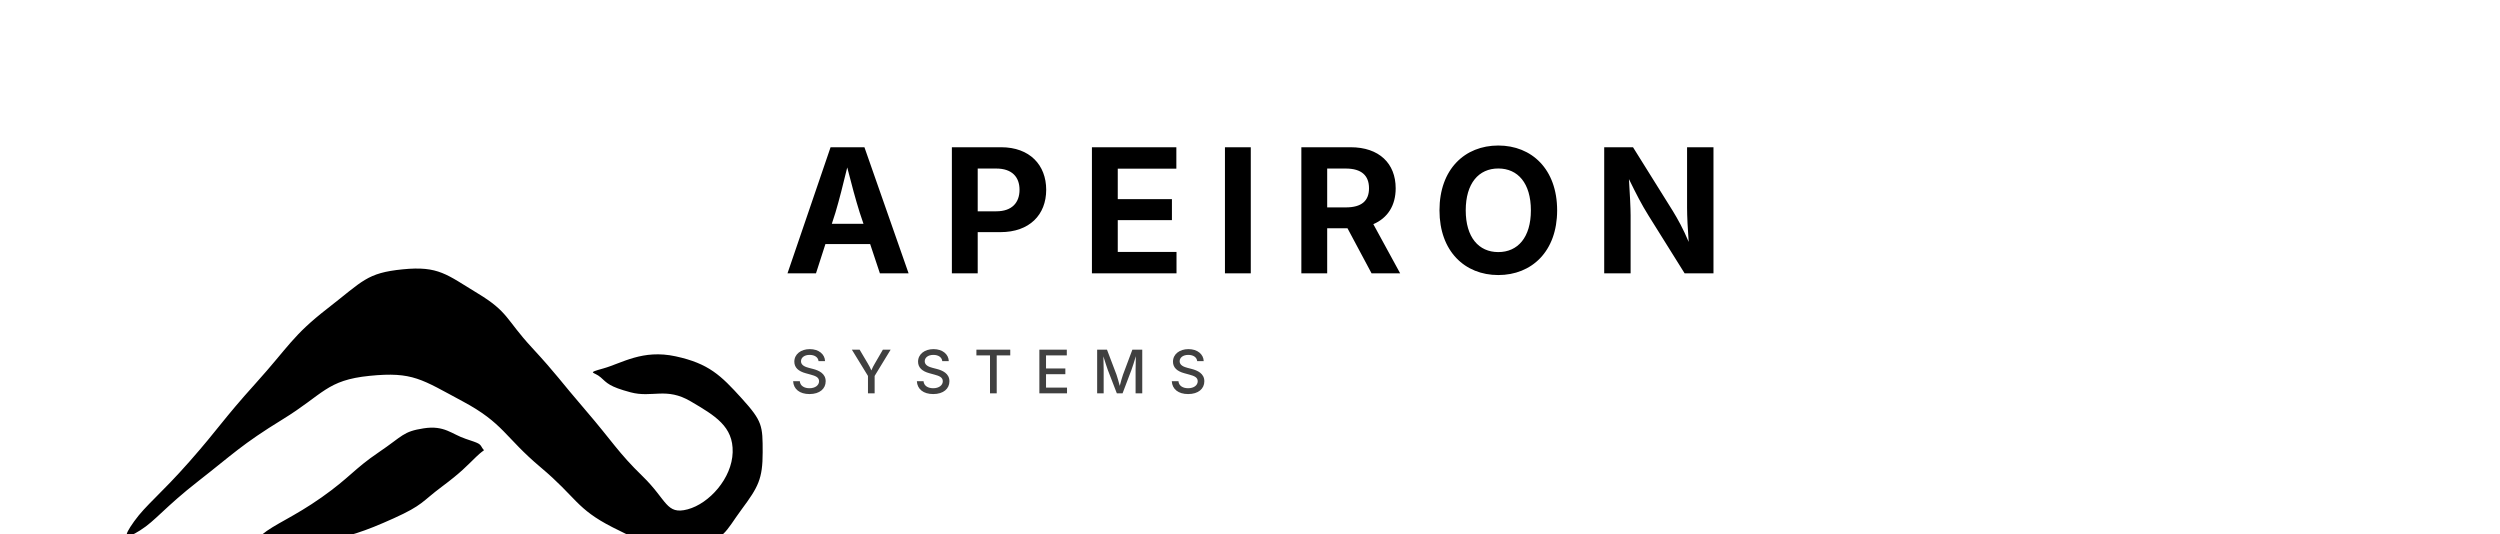
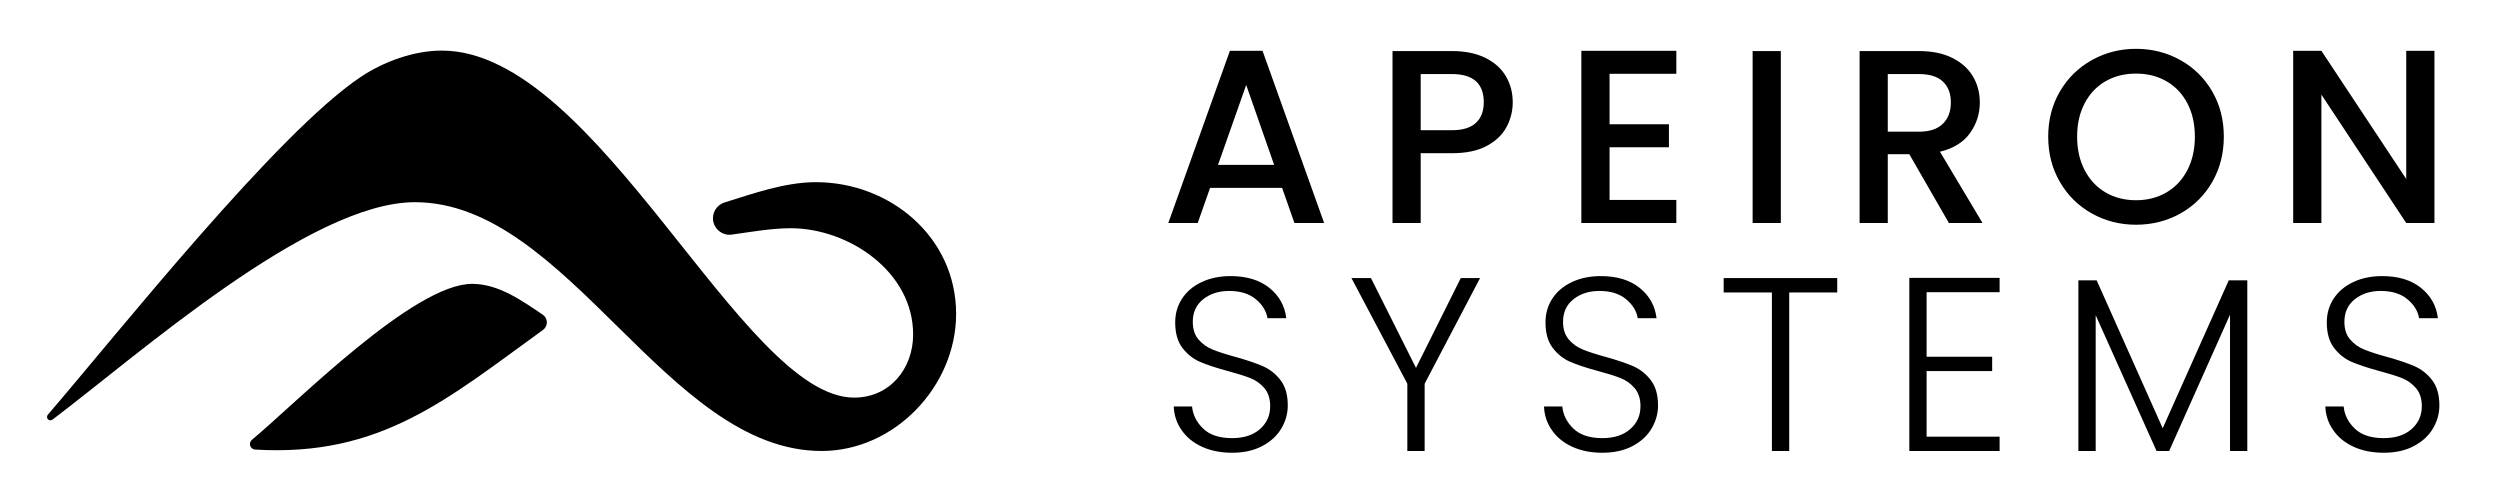
- <svg xmlns="http://www.w3.org/2000/svg" viewBox="0 0 750 160" fill="none" aria-label="Apeiron Systems Wordmark">
-   <g transform="translate(20, 7) scale(0.45)">
-     <path fill="currentColor" fill-rule="evenodd" clip-rule="evenodd" d="M 224.00 164.00 C 248.00 161.60, 253.36 167.52, 274.00 180.00 C 294.64 192.48, 292.72 197.28, 310.00 216.00 C 327.28 234.72, 328.24 237.36, 346.00 258.00 C 363.76 278.64, 367.68 286.16, 384.00 302.00 C 400.32 317.84, 399.60 327.84, 414.00 324.00 C 428.40 320.16, 443.52 303.28, 444.00 286.00 C 444.48 268.72, 432.32 261.60, 416.00 252.00 C 399.68 242.40, 390.40 249.84, 376.00 246.00 C 361.60 242.16, 360.32 239.84, 356.00 236.00 C 351.68 232.16, 346.00 233.36, 358.00 230.00 C 370.00 226.64, 383.92 217.20, 406.00 222.00 C 428.08 226.80, 436.08 234.64, 450.00 250.00 C 463.92 265.36, 464.00 268.24, 464.00 286.00 C 464.00 303.76, 461.04 309.12, 450.00 324.00 C 438.96 338.88, 438.64 345.12, 418.00 348.00 C 397.36 350.88, 388.48 348.48, 364.00 336.00 C 339.52 323.52, 340.00 316.16, 316.00 296.00 C 292.00 275.84, 291.36 266.64, 264.00 252.00 C 236.64 237.36, 230.80 232.12, 202.00 235.00 C 173.20 237.88, 171.36 247.20, 144.00 264.00 C 116.64 280.80, 110.80 287.24, 88.00 305.00 C 65.20 322.76, 59.32 331.52, 49.00 338.00 C 38.68 344.48, 37.08 343.04, 45.00 332.00 C 52.92 320.96, 62.56 314.08, 82.00 292.00 C 101.44 269.92, 103.92 264.48, 126.00 240.00 C 148.08 215.52, 150.48 208.24, 174.00 190.00 C 197.52 171.76, 200.00 166.40, 224.00 164.00 Z M 238.00 270.00 C 251.92 267.84, 256.64 273.88, 266.00 277.00 C 275.36 280.12, 275.32 280.12, 277.00 283.00 C 278.68 285.88, 279.48 282.76, 273.00 289.00 C 266.52 295.24, 263.20 299.16, 250.00 309.00 C 236.80 318.84, 237.68 321.12, 218.00 330.00 C 198.32 338.88, 188.16 342.16, 168.00 346.00 C 147.84 349.84, 143.12 347.20, 134.00 346.00 C 124.88 344.80, 121.36 348.20, 130.00 341.00 C 138.64 333.80, 151.28 329.20, 170.00 316.00 C 188.72 302.80, 191.68 297.04, 208.00 286.00 C 224.32 274.96, 224.08 272.16, 238.00 270.00 Z" />
-   </g>
+ <svg xmlns="http://www.w3.org/2000/svg" viewBox="0 0 638 128" width="638" height="128" role="img">
  <g fill="currentColor">
-     <text x="235" y="82" font-family="-apple-system, BlinkMacSystemFont, 'Inter', 'Segoe UI', 'Roboto', sans-serif" font-size="52" font-weight="700" letter-spacing="0.16em">APEIRON</text>
-     <text x="237" y="118" font-family="-apple-system, BlinkMacSystemFont, 'Inter', 'Segoe UI', 'Roboto', sans-serif" font-size="18" font-weight="500" letter-spacing="0.36em" opacity="0.75">SYSTEMS</text>
+     <path d="M12.21 105.84C30.61 84.39 70.76 33.88 92.02 19.66C97.91 15.72 105.6 12.91 112.74 12.91C152.6 12.91 189.3 101.47 217.95 101.47C227.1 101.47 233.03 94.08 233.03 85.34C233.03 69.34 216.6 58.24 201.74 58.24C196.83 58.24 190.95 59.3 186.73 59.87C184.55 60.17 182.52 58.74 182.04 56.6C181.57 54.46 182.82 52.31 184.92 51.66C192.01 49.48 200.22 46.49 208.22 46.49C227.05 46.49 244 60.41 244 80.11C244 98.53 228.33 115.09 209.67 115.09C170.13 115.09 144.97 51.6 105.89 51.6C79.01 51.6 35.27 90.59 13.39 107.09C13.03 107.36 12.54 107.32 12.23 107C11.93 106.67 11.92 106.18 12.21 105.84ZM64.29 112.24C75.57 102.86 105.54 72.44 120.49 72.44C127.33 72.44 133.38 76.86 138.5 80.3C139.15 80.73 139.54 81.45 139.56 82.23C139.57 83.01 139.2 83.75 138.57 84.2C114.23 101.77 97.23 116.66 65.1 114.73C64.53 114.69 64.03 114.31 63.85 113.76C63.67 113.22 63.84 112.61 64.29 112.24Z" />
+     <path d="M327.19 47.94H308.81L305.66 56.91H298.15L313.87 12.97H322.2L337.92 56.91H330.34ZM325.16 42.07 318.03 21.68 310.84 42.07ZM370.52 39.1H362.56V56.91H355.37V13.03H370.52Q375.57 13.03 379.07 14.77Q382.57 16.5 384.31 19.47Q386.05 22.44 386.05 26.1Q386.05 29.44 384.47 32.41Q382.89 35.38 379.42 37.24Q375.95 39.1 370.52 39.1ZM378.66 26.1Q378.66 18.9 370.52 18.9H362.56V33.23H370.52Q374.62 33.23 376.64 31.37Q378.66 29.51 378.66 26.1ZM410.76 18.84V31.72H425.91V37.59H410.76V51.03H427.8V56.91H403.56V12.97H427.8V18.84ZM454.47 13.03V56.91H447.27V13.03ZM497.36 56.91 487.26 39.36H481.76V56.91H474.57V13.03H489.72Q494.77 13.03 498.27 14.8Q501.78 16.57 503.51 19.53Q505.25 22.5 505.25 26.16Q505.25 30.45 502.75 33.96Q500.26 37.46 495.08 38.72L505.94 56.91ZM481.76 33.61H489.72Q493.76 33.61 495.81 31.59Q497.86 29.57 497.86 26.16Q497.86 22.75 495.84 20.83Q493.82 18.9 489.72 18.9H481.76ZM522.7 34.87Q522.7 28.43 525.7 23.32Q528.69 18.21 533.84 15.34Q538.98 12.46 545.11 12.46Q551.29 12.46 556.44 15.34Q561.58 18.21 564.55 23.32Q567.52 28.43 567.52 34.87Q567.52 41.31 564.55 46.46Q561.58 51.6 556.44 54.48Q551.29 57.35 545.11 57.35Q538.98 57.35 533.84 54.48Q528.69 51.6 525.7 46.46Q522.7 41.31 522.7 34.87ZM560.13 34.87Q560.13 30.01 558.21 26.35Q556.28 22.69 552.87 20.73Q549.46 18.78 545.11 18.78Q540.75 18.78 537.34 20.73Q533.93 22.69 532.01 26.35Q530.08 30.01 530.08 34.87Q530.08 39.73 532.01 43.43Q533.93 47.12 537.34 49.11Q540.75 51.1 545.11 51.1Q549.46 51.1 552.87 49.11Q556.28 47.12 558.21 43.43Q560.13 39.73 560.13 34.87ZM621.27 56.91H614.07L592.42 24.14V56.91H585.22V12.97H592.42L614.07 45.67V12.97H621.27Z" />
+     <path d="M299.54 103.73H304.21Q304.52 106.95 307.05 109.38Q309.57 111.81 314.43 111.81Q318.92 111.81 321.54 109.51Q324.15 107.2 324.15 103.67Q324.15 100.83 322.7 99.09Q321.25 97.36 319.1 96.5Q316.96 95.65 313.17 94.64Q308.75 93.44 306.16 92.31Q303.58 91.17 301.74 88.77Q299.91 86.37 299.91 82.27Q299.91 78.86 301.68 76.18Q303.45 73.49 306.67 71.98Q309.89 70.46 314.05 70.46Q320.18 70.46 323.93 73.46Q327.69 76.46 328.26 81.2H323.46Q323.02 78.48 320.49 76.37Q317.97 74.25 313.68 74.25Q309.7 74.25 307.05 76.37Q304.4 78.48 304.4 82.14Q304.4 84.92 305.85 86.62Q307.3 88.33 309.48 89.21Q311.66 90.1 315.38 91.11Q319.67 92.31 322.32 93.47Q324.98 94.64 326.81 97.04Q328.64 99.44 328.64 103.48Q328.64 106.57 327 109.35Q325.35 112.13 322.13 113.83Q318.92 115.54 314.43 115.54Q310.08 115.54 306.76 114.02Q303.45 112.51 301.56 109.79Q299.66 107.08 299.54 103.73ZM377.71 70.97 363.57 97.92V115.09H359.15V97.92L344.89 70.97H349.87L361.36 93.88L372.79 70.97ZM394.03 103.73H398.7Q399.01 106.95 401.54 109.38Q404.06 111.81 408.92 111.81Q413.41 111.81 416.03 109.51Q418.65 107.2 418.65 103.67Q418.65 100.83 417.19 99.09Q415.74 97.36 413.6 96.5Q411.45 95.65 407.66 94.64Q403.24 93.44 400.66 92.31Q398.07 91.17 396.24 88.77Q394.41 86.37 394.41 82.27Q394.41 78.86 396.17 76.18Q397.94 73.49 401.16 71.98Q404.38 70.46 408.55 70.46Q414.67 70.46 418.43 73.46Q422.18 76.46 422.75 81.2H417.95Q417.51 78.48 414.99 76.37Q412.46 74.25 408.17 74.25Q404.19 74.25 401.54 76.37Q398.89 78.48 398.89 82.14Q398.89 84.92 400.34 86.62Q401.79 88.33 403.97 89.21Q406.15 90.1 409.87 91.11Q414.16 92.31 416.82 93.47Q419.47 94.64 421.3 97.04Q423.13 99.44 423.13 103.48Q423.13 106.57 421.49 109.35Q419.85 112.13 416.63 113.83Q413.41 115.54 408.92 115.54Q404.57 115.54 401.25 114.02Q397.94 112.51 396.05 109.79Q394.15 107.08 394.03 103.73ZM468.86 70.97V74.63H456.61V115.09H452.19V74.63H439.88V70.97ZM491.67 74.57V91.04H508.4V94.7H491.67V111.43H510.3V115.09H487.26V70.91H510.3V74.57ZM573.51 71.54V115.09H569.1V80.31L553.57 115.09H550.35L534.82 80.44V115.09H530.4V71.54H535.07L551.92 109.29L568.78 71.54ZM593.43 103.73H598.1Q598.41 106.95 600.94 109.38Q603.46 111.81 608.32 111.81Q612.81 111.81 615.43 109.51Q618.05 107.2 618.05 103.67Q618.05 100.83 616.59 99.09Q615.14 97.36 613 96.5Q610.85 95.65 607.06 94.64Q602.64 93.44 600.05 92.31Q597.47 91.17 595.64 88.77Q593.8 86.37 593.8 82.27Q593.8 78.86 595.57 76.18Q597.34 73.49 600.56 71.98Q603.78 70.46 607.95 70.46Q614.07 70.46 617.82 73.46Q621.58 76.46 622.15 81.2H617.35Q616.91 78.48 614.38 76.37Q611.86 74.25 607.57 74.25Q603.59 74.25 600.94 76.37Q598.29 78.48 598.29 82.14Q598.29 84.92 599.74 86.62Q601.19 88.33 603.37 89.21Q605.55 90.1 609.27 91.11Q613.56 92.31 616.22 93.47Q618.87 94.64 620.7 97.04Q622.53 99.44 622.53 103.48Q622.53 106.57 620.89 109.35Q619.25 112.13 616.03 113.83Q612.81 115.54 608.32 115.54Q603.97 115.54 600.65 114.02Q597.34 112.51 595.45 109.79Q593.55 107.08 593.43 103.73Z" />
  </g>
</svg>
